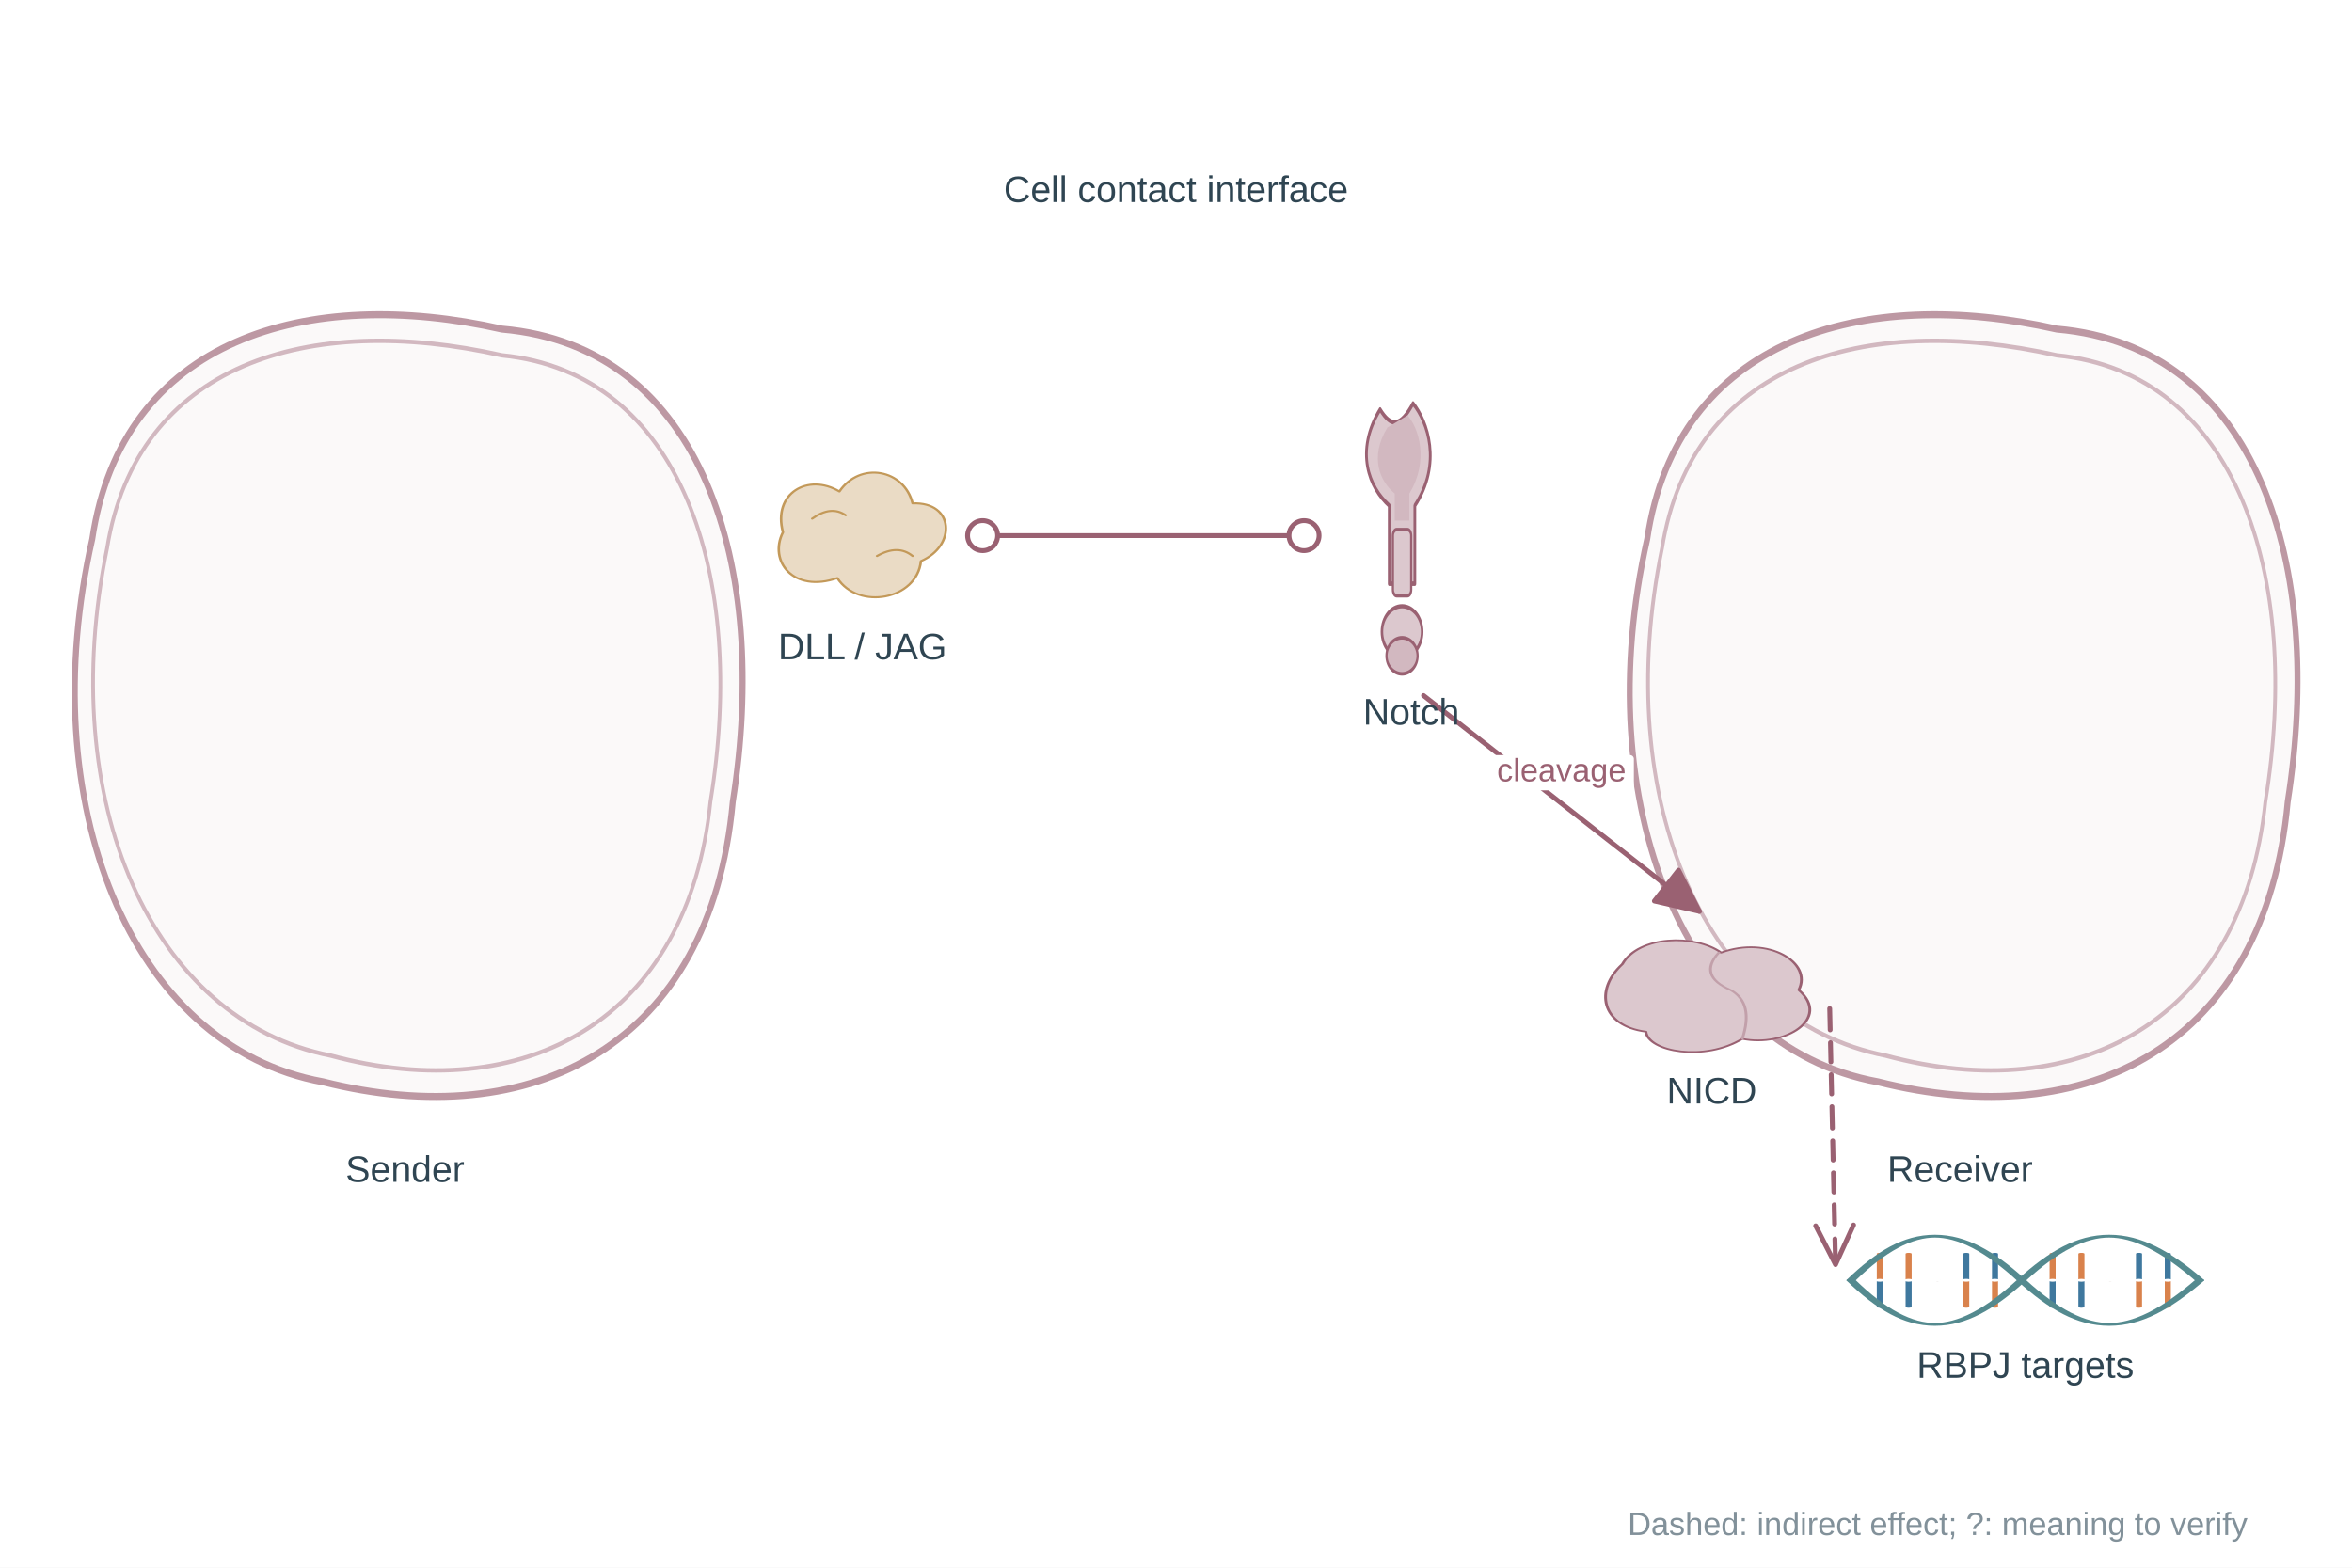
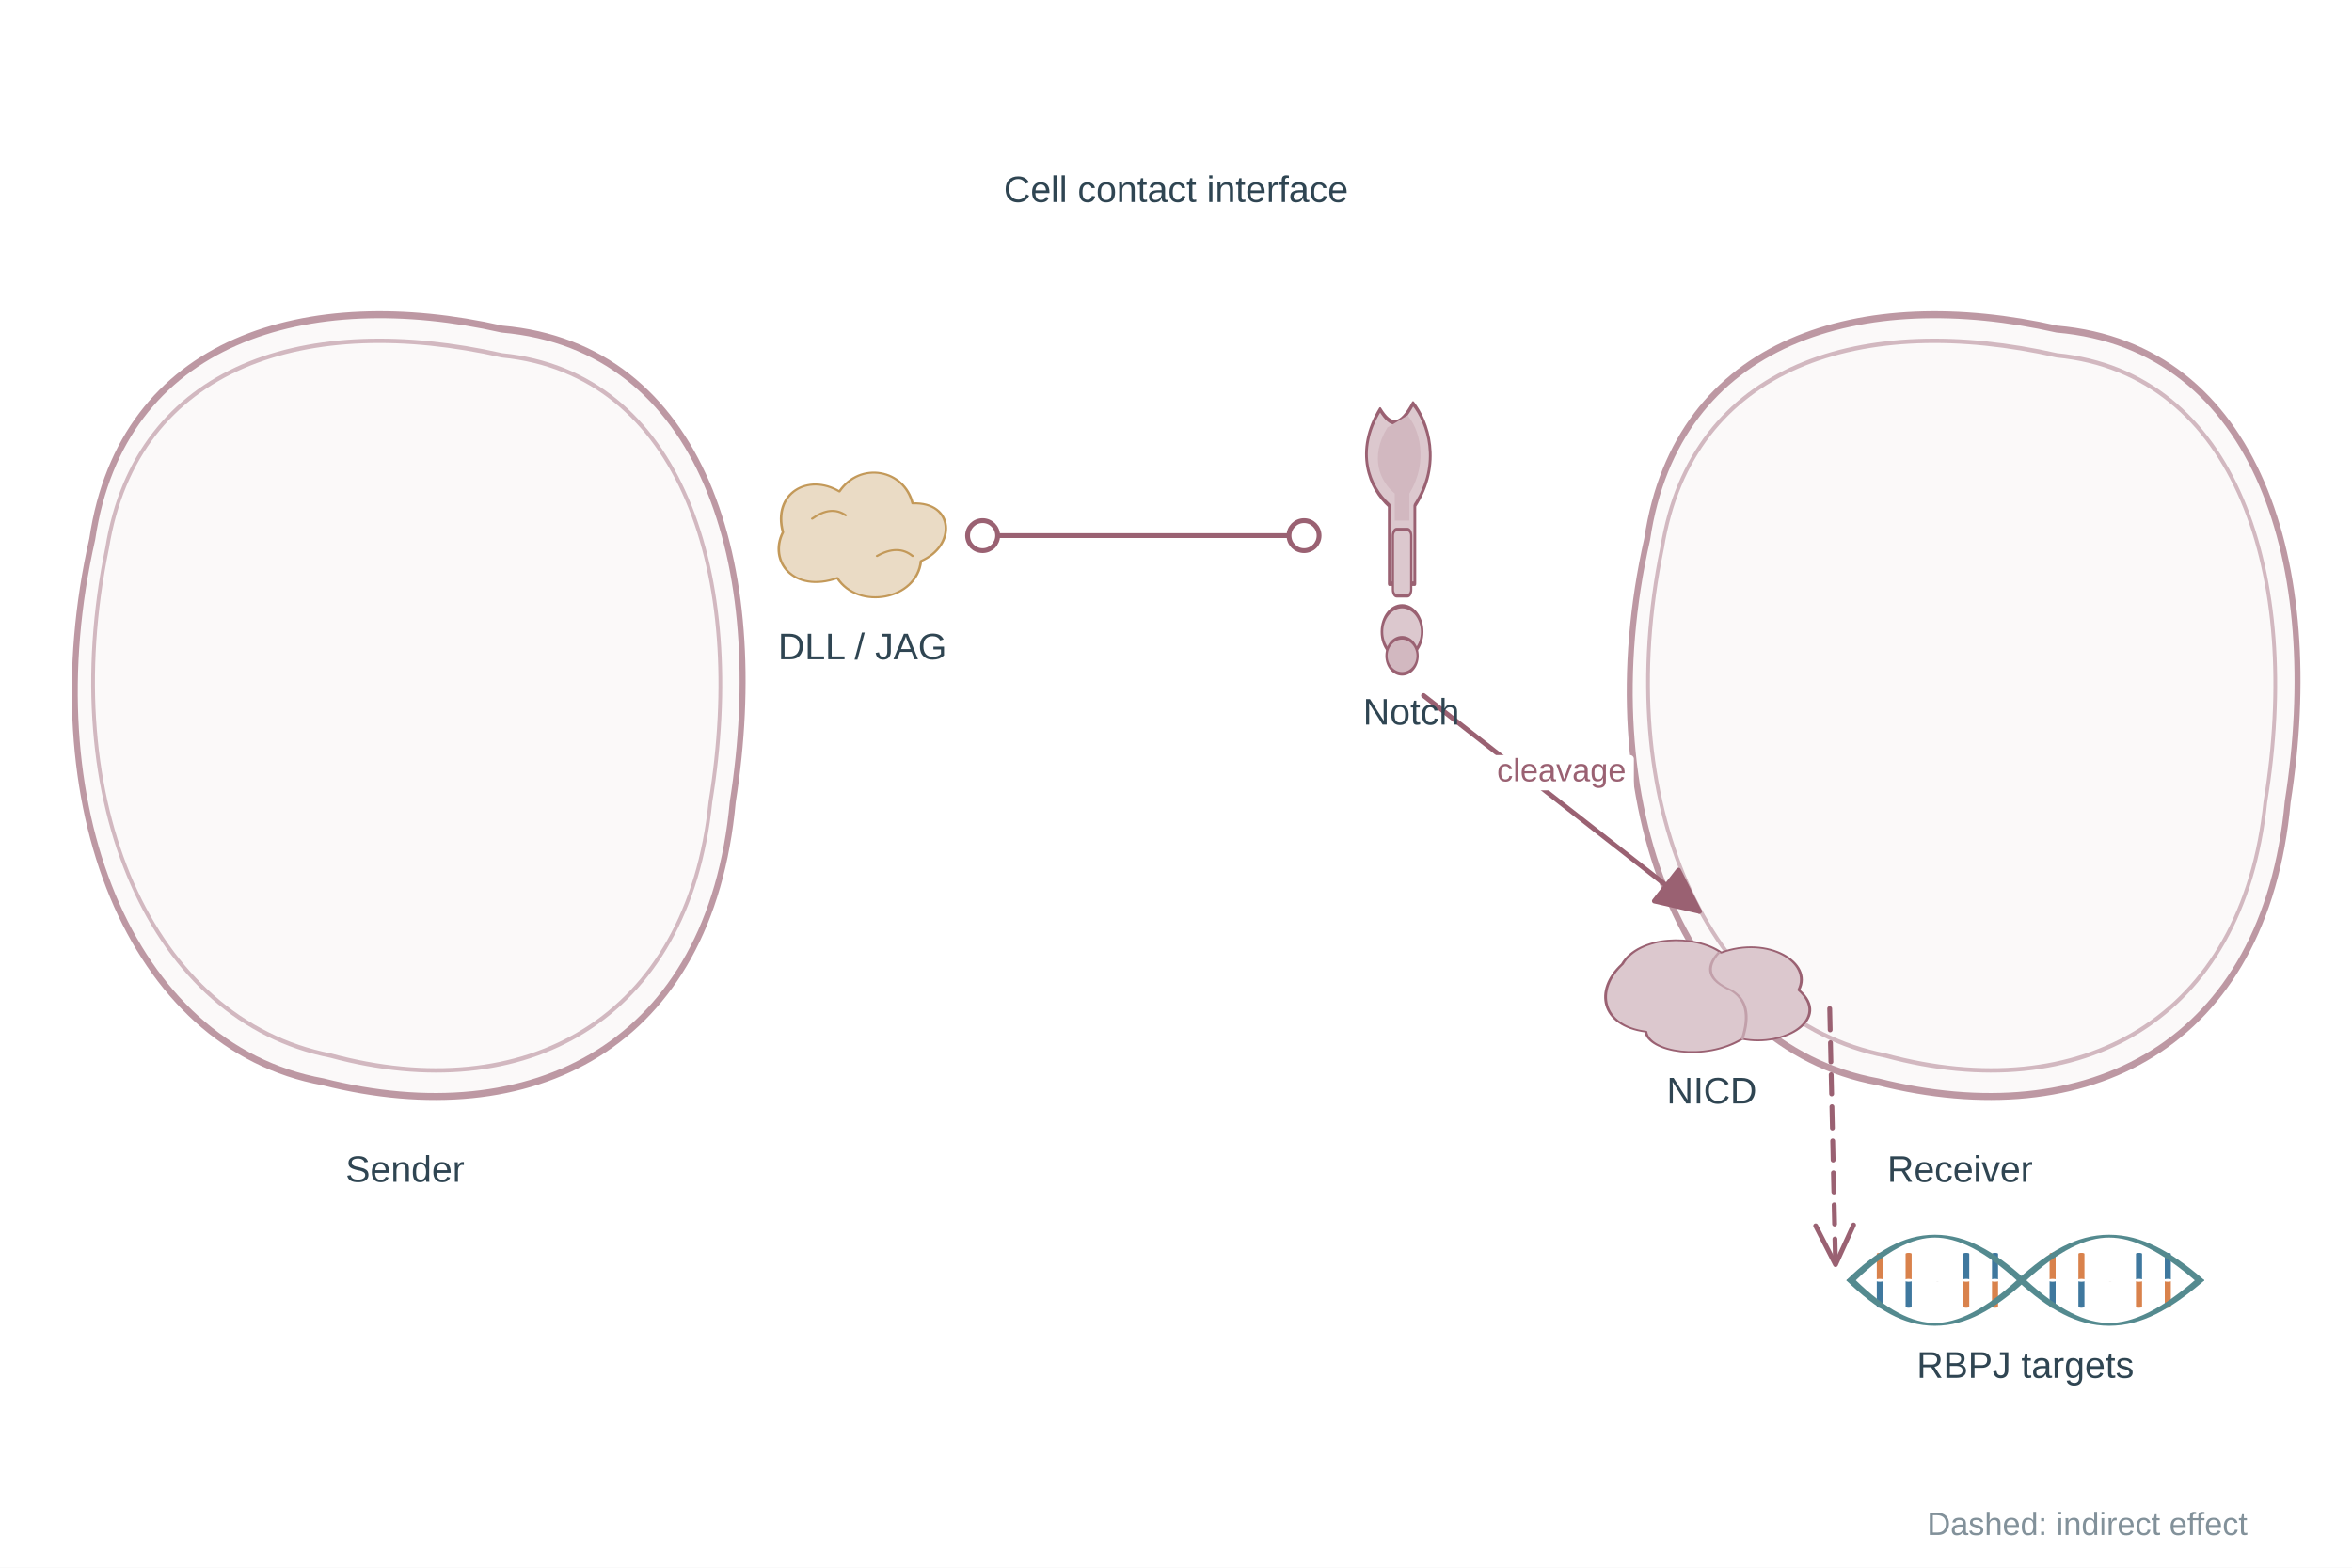
<svg xmlns="http://www.w3.org/2000/svg" width="180.0mm" height="120.0mm" viewBox="0 0 180.0 120.0" data-version="2" data-revision="1">
  <rect width="180.0" height="120.0" fill="#FFFFFF" />
  <g id="layer-compartments" />
  <g id="layer-context">
    <g data-object-id="left_cell" data-type="cell" id="obj-left_cell">
      <g data-glyph="left_cell" transform="rotate(0.0 31.0 54.0)">
        <g transform="translate(2.5 20.5) scale(0.57 0.67)">
          <path d="M 8 31 C 12 8 37 2 63 7 C 90 9 99 34 94 61 C 91 89 67 99 39 93 C 13 89 0 61 8 31 Z" fill="#fbf9f9" stroke="#bd98a3" stroke-width="0.800" stroke-linecap="round" stroke-linejoin="round" />
          <path d="M 10 32 C 14 11 37 5 63 10 C 87 12 96 35 91 61 C 88 86 66 96 40 90 C 16 86 3 61 10 32 Z" fill="none" stroke="#d2b8c0" stroke-width="0.500" stroke-linecap="round" stroke-linejoin="round" />
        </g>
      </g>
      <text x="31" y="90.463" font-size="2.822" font-family="Arial,Microsoft YaHei,sans-serif" fill="#2F4552" text-anchor="middle" font-weight="400" data-label-for="left_cell">Sender</text>
    </g>
    <g data-object-id="right_cell" data-type="cell" id="obj-right_cell">
      <g data-glyph="right_cell" transform="rotate(0.0 150.0 54.0)">
        <g transform="translate(121.5 20.5) scale(0.57 0.67)">
          <path d="M 8 31 C 12 8 37 2 63 7 C 90 9 99 34 94 61 C 91 89 67 99 39 93 C 13 89 0 61 8 31 Z" fill="#fbf9f9" stroke="#bd98a3" stroke-width="0.800" stroke-linecap="round" stroke-linejoin="round" />
          <path d="M 10 32 C 14 11 37 5 63 10 C 87 12 96 35 91 61 C 88 86 66 96 40 90 C 16 86 3 61 10 32 Z" fill="none" stroke="#d2b8c0" stroke-width="0.500" stroke-linecap="round" stroke-linejoin="round" />
        </g>
      </g>
      <text x="150" y="90.463" font-size="2.822" font-family="Arial,Microsoft YaHei,sans-serif" fill="#2F4552" text-anchor="middle" font-weight="400" data-label-for="right_cell">Receiver</text>
    </g>
  </g>
  <g id="layer-relations">
    <g data-relation-id="r1" data-relation-type="binds" id="rel-r1">
      <path fill="none" stroke="#9A6172" stroke-width="0.37" stroke-linecap="round" stroke-linejoin="round" d="M 75.2 41.0 Q 87.5 41.0 99.8 41.0" data-line-body="true" data-indirect="false" />
      <circle fill="#FFFFFF" stroke="#9A6172" stroke-width="0.37" stroke-linecap="round" stroke-linejoin="round" data-endpoint="paired-circles" cx="75.2" cy="41.0" r="1.15" />
      <circle fill="#FFFFFF" stroke="#9A6172" stroke-width="0.37" stroke-linecap="round" stroke-linejoin="round" data-endpoint="paired-circles" cx="99.8" cy="41.0" r="1.15" />
    </g>
    <g data-relation-id="r2" data-relation-type="converts" id="rel-r2">
      <path fill="none" stroke="#9A6172" stroke-width="0.37" stroke-linecap="round" stroke-linejoin="round" d="M 108.945 53.24 Q 119.5 61.5 130.055 69.76" data-line-body="true" data-indirect="false" />
      <path fill="#9A6172" stroke="#9A6172" stroke-width="0.37" stroke-linecap="round" stroke-linejoin="round" data-endpoint="filled-arrow" d="M 126.611 68.97 L 130.055 69.76 L 128.459 66.607 Z" />
      <rect x="113.959" y="57.8" width="11.083" height="2.7" rx=".3" fill="#FFFFFF" />
      <text x="119.5" y="59.8" font-size="2.469" font-family="Arial,Microsoft YaHei,sans-serif" fill="#9A6172" text-anchor="middle" font-weight="400">cleavage</text>
    </g>
    <g data-relation-id="r3" data-relation-type="activates" id="rel-r3">
      <path fill="none" stroke="#9A6172" stroke-width="0.37" stroke-linecap="round" stroke-linejoin="round" d="M 140.027 77.2 L 140.031 77.363 M 140.031 77.363 L 140.035 77.526 M 140.035 77.526 L 140.038 77.69 M 140.038 77.69 L 140.042 77.853 M 140.042 77.853 L 140.046 78.016 M 140.046 78.016 L 140.05 78.18 M 140.05 78.18 L 140.053 78.343 M 140.053 78.343 L 140.057 78.506 M 140.057 78.506 L 140.061 78.67 M 140.061 78.67 L 140.064 78.833 M 140.087 79.813 L 140.09 79.976 M 140.09 79.976 L 140.094 80.14 M 140.094 80.14 L 140.098 80.303 M 140.098 80.303 L 140.102 80.466 M 140.102 80.466 L 140.105 80.63 M 140.105 80.63 L 140.109 80.793 M 140.109 80.793 L 140.113 80.956 M 140.113 80.956 L 140.116 81.12 M 140.116 81.12 L 140.12 81.283 M 140.142 82.263 L 140.146 82.427 M 140.146 82.427 L 140.15 82.59 M 140.15 82.59 L 140.153 82.753 M 140.153 82.753 L 140.157 82.917 M 140.157 82.917 L 140.161 83.08 M 140.161 83.08 L 140.165 83.243 M 140.165 83.243 L 140.168 83.407 M 140.168 83.407 L 140.172 83.57 M 140.172 83.57 L 140.176 83.733 M 140.198 84.713 L 140.202 84.877 M 140.202 84.877 L 140.205 85.04 M 140.205 85.04 L 140.209 85.203 M 140.209 85.203 L 140.213 85.367 M 140.213 85.367 L 140.217 85.53 M 140.217 85.53 L 140.22 85.693 M 140.22 85.693 L 140.224 85.857 M 140.224 85.857 L 140.228 86.02 M 140.228 86.02 L 140.231 86.183 M 140.231 86.183 L 140.235 86.347 M 140.257 87.327 L 140.261 87.49 M 140.261 87.49 L 140.265 87.653 M 140.265 87.653 L 140.269 87.817 M 140.269 87.817 L 140.272 87.98 M 140.272 87.98 L 140.276 88.143 M 140.276 88.143 L 140.28 88.307 M 140.28 88.307 L 140.283 88.47 M 140.283 88.47 L 140.287 88.633 M 140.287 88.633 L 140.291 88.797 M 140.313 89.777 L 140.317 89.94 M 140.317 89.94 L 140.321 90.103 M 140.321 90.103 L 140.324 90.267 M 140.324 90.267 L 140.328 90.43 M 140.328 90.43 L 140.332 90.593 M 140.332 90.593 L 140.335 90.757 M 140.335 90.757 L 140.339 90.92 M 140.339 90.92 L 140.343 91.083 M 140.343 91.083 L 140.347 91.247 M 140.369 92.227 L 140.373 92.39 M 140.373 92.39 L 140.376 92.554 M 140.376 92.554 L 140.38 92.717 M 140.38 92.717 L 140.384 92.88 M 140.384 92.88 L 140.387 93.044 M 140.387 93.044 L 140.391 93.207 M 140.391 93.207 L 140.395 93.37 M 140.395 93.37 L 140.398 93.534 M 140.398 93.534 L 140.402 93.697 M 140.428 94.84 L 140.432 95.004 M 140.432 95.004 L 140.436 95.167 M 140.436 95.167 L 140.439 95.33 M 140.439 95.33 L 140.443 95.494 M 140.443 95.494 L 140.447 95.657 M 140.447 95.657 L 140.45 95.82 M 140.45 95.82 L 140.454 95.984 M 140.454 95.984 L 140.458 96.147 M 140.458 96.147 L 140.462 96.31" data-line-body="true" data-indirect="true" />
      <path fill="none" stroke="#9A6172" stroke-width="0.37" stroke-linecap="round" stroke-linejoin="round" data-endpoint="open-arrow" d="M 138.955 93.834 L 140.473 96.8 L 141.854 93.768" />
    </g>
  </g>
  <g id="layer-objects">
    <g data-object-id="interface" data-type="text" id="obj-interface">
      <g data-glyph="interface" transform="rotate(0.0 90.0 12.0)">
        <g transform="translate(62.5 11.5) scale(0.55 0.01)" />
      </g>
      <text x="90" y="15.463" font-size="2.822" font-family="Arial,Microsoft YaHei,sans-serif" fill="#2F4552" text-anchor="middle" font-weight="400" data-label-for="interface">Cell contact interface</text>
    </g>
    <g data-object-id="dll" data-type="ligand" id="obj-dll">
      <g data-glyph="dll" transform="rotate(0.0 66.0 41.0)">
        <g transform="translate(58.0 34.5) scale(0.16 0.13)">
          <path d="M 12 48 C 7 25 24 13 39 24 C 49 6 70 11 74 31 C 94 30 95 56 78 65 C 76 88 48 94 38 75 C 17 84 5 65 12 48 Z" fill="#eadbc5" stroke="#C39959" stroke-width="1.200" stroke-linecap="round" stroke-linejoin="round" />
          <path d="M 26 40 Q 35 32 42 38 M 57 62 Q 67 55 74 62" fill="none" stroke="#C39959" stroke-width="1.200" stroke-linecap="round" stroke-linejoin="round" />
        </g>
      </g>
      <text x="66" y="50.463" font-size="2.822" font-family="Arial,Microsoft YaHei,sans-serif" fill="#2F4552" text-anchor="middle" font-weight="400" data-label-for="dll">DLL / JAG</text>
    </g>
    <g data-object-id="notch" data-type="receptor" id="obj-notch">
      <g data-glyph="notch" transform="rotate(0.0 108.0 41.0)">
        <g transform="translate(101.0 29.5) scale(0.14 0.23)">
          <path d="M 33 8 C 19 22 27 34 38 40 L 38 66 L 52 66 L 52 40 C 67 26 59 12 51 6 C 44 14 39 14 33 8 Z" fill="#dcc8ce" stroke="#9A6172" stroke-width="1.500" stroke-linecap="round" stroke-linejoin="round" />
          <path d="M 37 14 C 27 24 33 32 41 36 L 41 45 L 49 45 L 49 36 C 60 25 54 14 48 10 Z" fill="#d2b8c0" stroke="none" stroke-width="0.000" stroke-linecap="round" stroke-linejoin="round" />
          <rect x="40.00" y="48.00" width="10.00" height="22.00" rx="2.00" fill="#dcc8ce" stroke="#9A6172" stroke-width="1.200" />
          <ellipse cx="45.00" cy="82.00" rx="11.00" ry="8.50" fill="#dcc8ce" stroke="#9A6172" stroke-width="1.400" />
          <ellipse cx="45.00" cy="90.00" rx="8.50" ry="6.00" fill="#d2b8c0" stroke="#9A6172" stroke-width="1.200" />
        </g>
      </g>
      <text x="108" y="55.463" font-size="2.822" font-family="Arial,Microsoft YaHei,sans-serif" fill="#2F4552" text-anchor="middle" font-weight="400" data-label-for="notch">Notch</text>
    </g>
    <g data-object-id="nicd" data-type="protein" id="obj-nicd">
      <g data-glyph="nicd" transform="rotate(0.0 131.0 76.0)">
        <g transform="translate(122.0 70.5) scale(0.18 0.11)">
          <path d="M 12 30 C 19 10 43 9 54 22 C 74 10 93 29 87 48 C 101 68 81 88 63 82 C 47 98 23 91 22 77 C 3 73 0 48 12 30 Z" fill="#dcc8ce" stroke="#9A6172" stroke-width="1.200" stroke-linecap="round" stroke-linejoin="round" />
          <path d="M 53 22 Q 44 38 58 48 Q 68 57 63 82" fill="none" stroke="#c2a0aa" stroke-width="1.200" stroke-linecap="round" stroke-linejoin="round" />
        </g>
      </g>
      <text x="131" y="84.463" font-size="2.822" font-family="Arial,Microsoft YaHei,sans-serif" fill="#2F4552" text-anchor="middle" font-weight="400" data-label-for="nicd">NICD</text>
    </g>
    <g data-object-id="genes" data-type="dna" id="obj-genes">
      <g data-glyph="genes" transform="rotate(0.0 155.0 98.0)">
        <g transform="translate(140.5 93.5) scale(0.29 0.09)">
          <path d="M 4.00 50.00 L 4.00 50.00" fill="none" stroke="#3f789e" stroke-width="1.600" stroke-linecap="round" stroke-linejoin="round" />
          <path d="M 4.00 50.00 L 4.00 50.00" fill="none" stroke="#d9824c" stroke-width="1.600" stroke-linecap="round" stroke-linejoin="round" />
          <ellipse cx="4.00" cy="50.00" rx="1.20" ry="1.20" fill="#ffffff" stroke="none" stroke-width="0.000" />
          <path d="M 11.60 72.52 L 11.60 50.00" fill="none" stroke="#3f789e" stroke-width="1.600" stroke-linecap="round" stroke-linejoin="round" />
          <path d="M 11.60 50.00 L 11.60 27.48" fill="none" stroke="#d9824c" stroke-width="1.600" stroke-linecap="round" stroke-linejoin="round" />
          <ellipse cx="11.60" cy="50.00" rx="1.20" ry="1.20" fill="#ffffff" stroke="none" stroke-width="0.000" />
          <path d="M 19.20 72.52 L 19.20 50.00" fill="none" stroke="#3f789e" stroke-width="1.600" stroke-linecap="round" stroke-linejoin="round" />
          <path d="M 19.20 50.00 L 19.20 27.48" fill="none" stroke="#d9824c" stroke-width="1.600" stroke-linecap="round" stroke-linejoin="round" />
          <ellipse cx="19.20" cy="50.00" rx="1.20" ry="1.20" fill="#ffffff" stroke="none" stroke-width="0.000" />
          <path d="M 26.80 50.00 L 26.80 50.00" fill="none" stroke="#3f789e" stroke-width="1.600" stroke-linecap="round" stroke-linejoin="round" />
          <path d="M 26.80 50.00 L 26.80 50.00" fill="none" stroke="#d9824c" stroke-width="1.600" stroke-linecap="round" stroke-linejoin="round" />
          <ellipse cx="26.80" cy="50.00" rx="1.20" ry="1.20" fill="#ffffff" stroke="none" stroke-width="0.000" />
          <path d="M 34.40 27.48 L 34.40 50.00" fill="none" stroke="#3f789e" stroke-width="1.600" stroke-linecap="round" stroke-linejoin="round" />
          <path d="M 34.40 50.00 L 34.40 72.52" fill="none" stroke="#d9824c" stroke-width="1.600" stroke-linecap="round" stroke-linejoin="round" />
          <ellipse cx="34.40" cy="50.00" rx="1.20" ry="1.20" fill="#ffffff" stroke="none" stroke-width="0.000" />
          <path d="M 42.00 27.48 L 42.00 50.00" fill="none" stroke="#3f789e" stroke-width="1.600" stroke-linecap="round" stroke-linejoin="round" />
          <path d="M 42.00 50.00 L 42.00 72.52" fill="none" stroke="#d9824c" stroke-width="1.600" stroke-linecap="round" stroke-linejoin="round" />
          <ellipse cx="42.00" cy="50.00" rx="1.20" ry="1.20" fill="#ffffff" stroke="none" stroke-width="0.000" />
          <path d="M 49.60 50.00 L 49.60 50.00" fill="none" stroke="#3f789e" stroke-width="1.600" stroke-linecap="round" stroke-linejoin="round" />
          <path d="M 49.60 50.00 L 49.60 50.00" fill="none" stroke="#d9824c" stroke-width="1.600" stroke-linecap="round" stroke-linejoin="round" />
          <ellipse cx="49.60" cy="50.00" rx="1.20" ry="1.20" fill="#ffffff" stroke="none" stroke-width="0.000" />
          <path d="M 57.20 72.52 L 57.20 50.00" fill="none" stroke="#3f789e" stroke-width="1.600" stroke-linecap="round" stroke-linejoin="round" />
          <path d="M 57.20 50.00 L 57.20 27.48" fill="none" stroke="#d9824c" stroke-width="1.600" stroke-linecap="round" stroke-linejoin="round" />
          <ellipse cx="57.20" cy="50.00" rx="1.20" ry="1.20" fill="#ffffff" stroke="none" stroke-width="0.000" />
          <path d="M 64.80 72.52 L 64.80 50.00" fill="none" stroke="#3f789e" stroke-width="1.600" stroke-linecap="round" stroke-linejoin="round" />
          <path d="M 64.80 50.00 L 64.80 27.48" fill="none" stroke="#d9824c" stroke-width="1.600" stroke-linecap="round" stroke-linejoin="round" />
          <ellipse cx="64.80" cy="50.00" rx="1.20" ry="1.20" fill="#ffffff" stroke="none" stroke-width="0.000" />
          <path d="M 72.40 50.00 L 72.40 50.00" fill="none" stroke="#3f789e" stroke-width="1.600" stroke-linecap="round" stroke-linejoin="round" />
          <path d="M 72.40 50.00 L 72.40 50.00" fill="none" stroke="#d9824c" stroke-width="1.600" stroke-linecap="round" stroke-linejoin="round" />
          <ellipse cx="72.40" cy="50.00" rx="1.20" ry="1.20" fill="#ffffff" stroke="none" stroke-width="0.000" />
          <path d="M 80.00 27.48 L 80.00 50.00" fill="none" stroke="#3f789e" stroke-width="1.600" stroke-linecap="round" stroke-linejoin="round" />
          <path d="M 80.00 50.00 L 80.00 72.52" fill="none" stroke="#d9824c" stroke-width="1.600" stroke-linecap="round" stroke-linejoin="round" />
          <ellipse cx="80.00" cy="50.00" rx="1.20" ry="1.20" fill="#ffffff" stroke="none" stroke-width="0.000" />
          <path d="M 87.60 27.48 L 87.60 50.00" fill="none" stroke="#3f789e" stroke-width="1.600" stroke-linecap="round" stroke-linejoin="round" />
          <path d="M 87.60 50.00 L 87.60 72.52" fill="none" stroke="#d9824c" stroke-width="1.600" stroke-linecap="round" stroke-linejoin="round" />
          <ellipse cx="87.60" cy="50.00" rx="1.20" ry="1.20" fill="#ffffff" stroke="none" stroke-width="0.000" />
          <path d="M 95.20 50.00 L 95.20 50.00" fill="none" stroke="#3f789e" stroke-width="1.600" stroke-linecap="round" stroke-linejoin="round" />
          <path d="M 95.20 50.00 L 95.20 50.00" fill="none" stroke="#d9824c" stroke-width="1.600" stroke-linecap="round" stroke-linejoin="round" />
          <ellipse cx="95.20" cy="50.00" rx="1.20" ry="1.20" fill="#ffffff" stroke="none" stroke-width="0.000" />
          <path d="M 4 50 C 20 0 32 0 49 50 S 78 100 96 50" fill="none" stroke="#548A8F" stroke-width="2.400" stroke-linecap="round" stroke-linejoin="round" />
          <path d="M 4 50 C 20 100 32 100 49 50 S 78 0 96 50" fill="none" stroke="#548A8F" stroke-width="2.400" stroke-linecap="round" stroke-linejoin="round" />
        </g>
      </g>
      <text x="155" y="105.463" font-size="2.822" font-family="Arial,Microsoft YaHei,sans-serif" fill="#2F4552" text-anchor="middle" font-weight="400" data-label-for="genes">RBPJ targets</text>
    </g>
  </g>
-   <text x="172" y="117.5" font-size="2.469" font-family="Arial,Microsoft YaHei,sans-serif" fill="#82919A" text-anchor="end" font-weight="400">Dashed: indirect effect; ?: meaning to verify</text>
+   <text x="172" y="117.5" font-size="2.469" font-family="Arial,Microsoft YaHei,sans-serif" fill="#82919A" text-anchor="end" font-weight="400">Dashed: indirect effect</text>
</svg>
